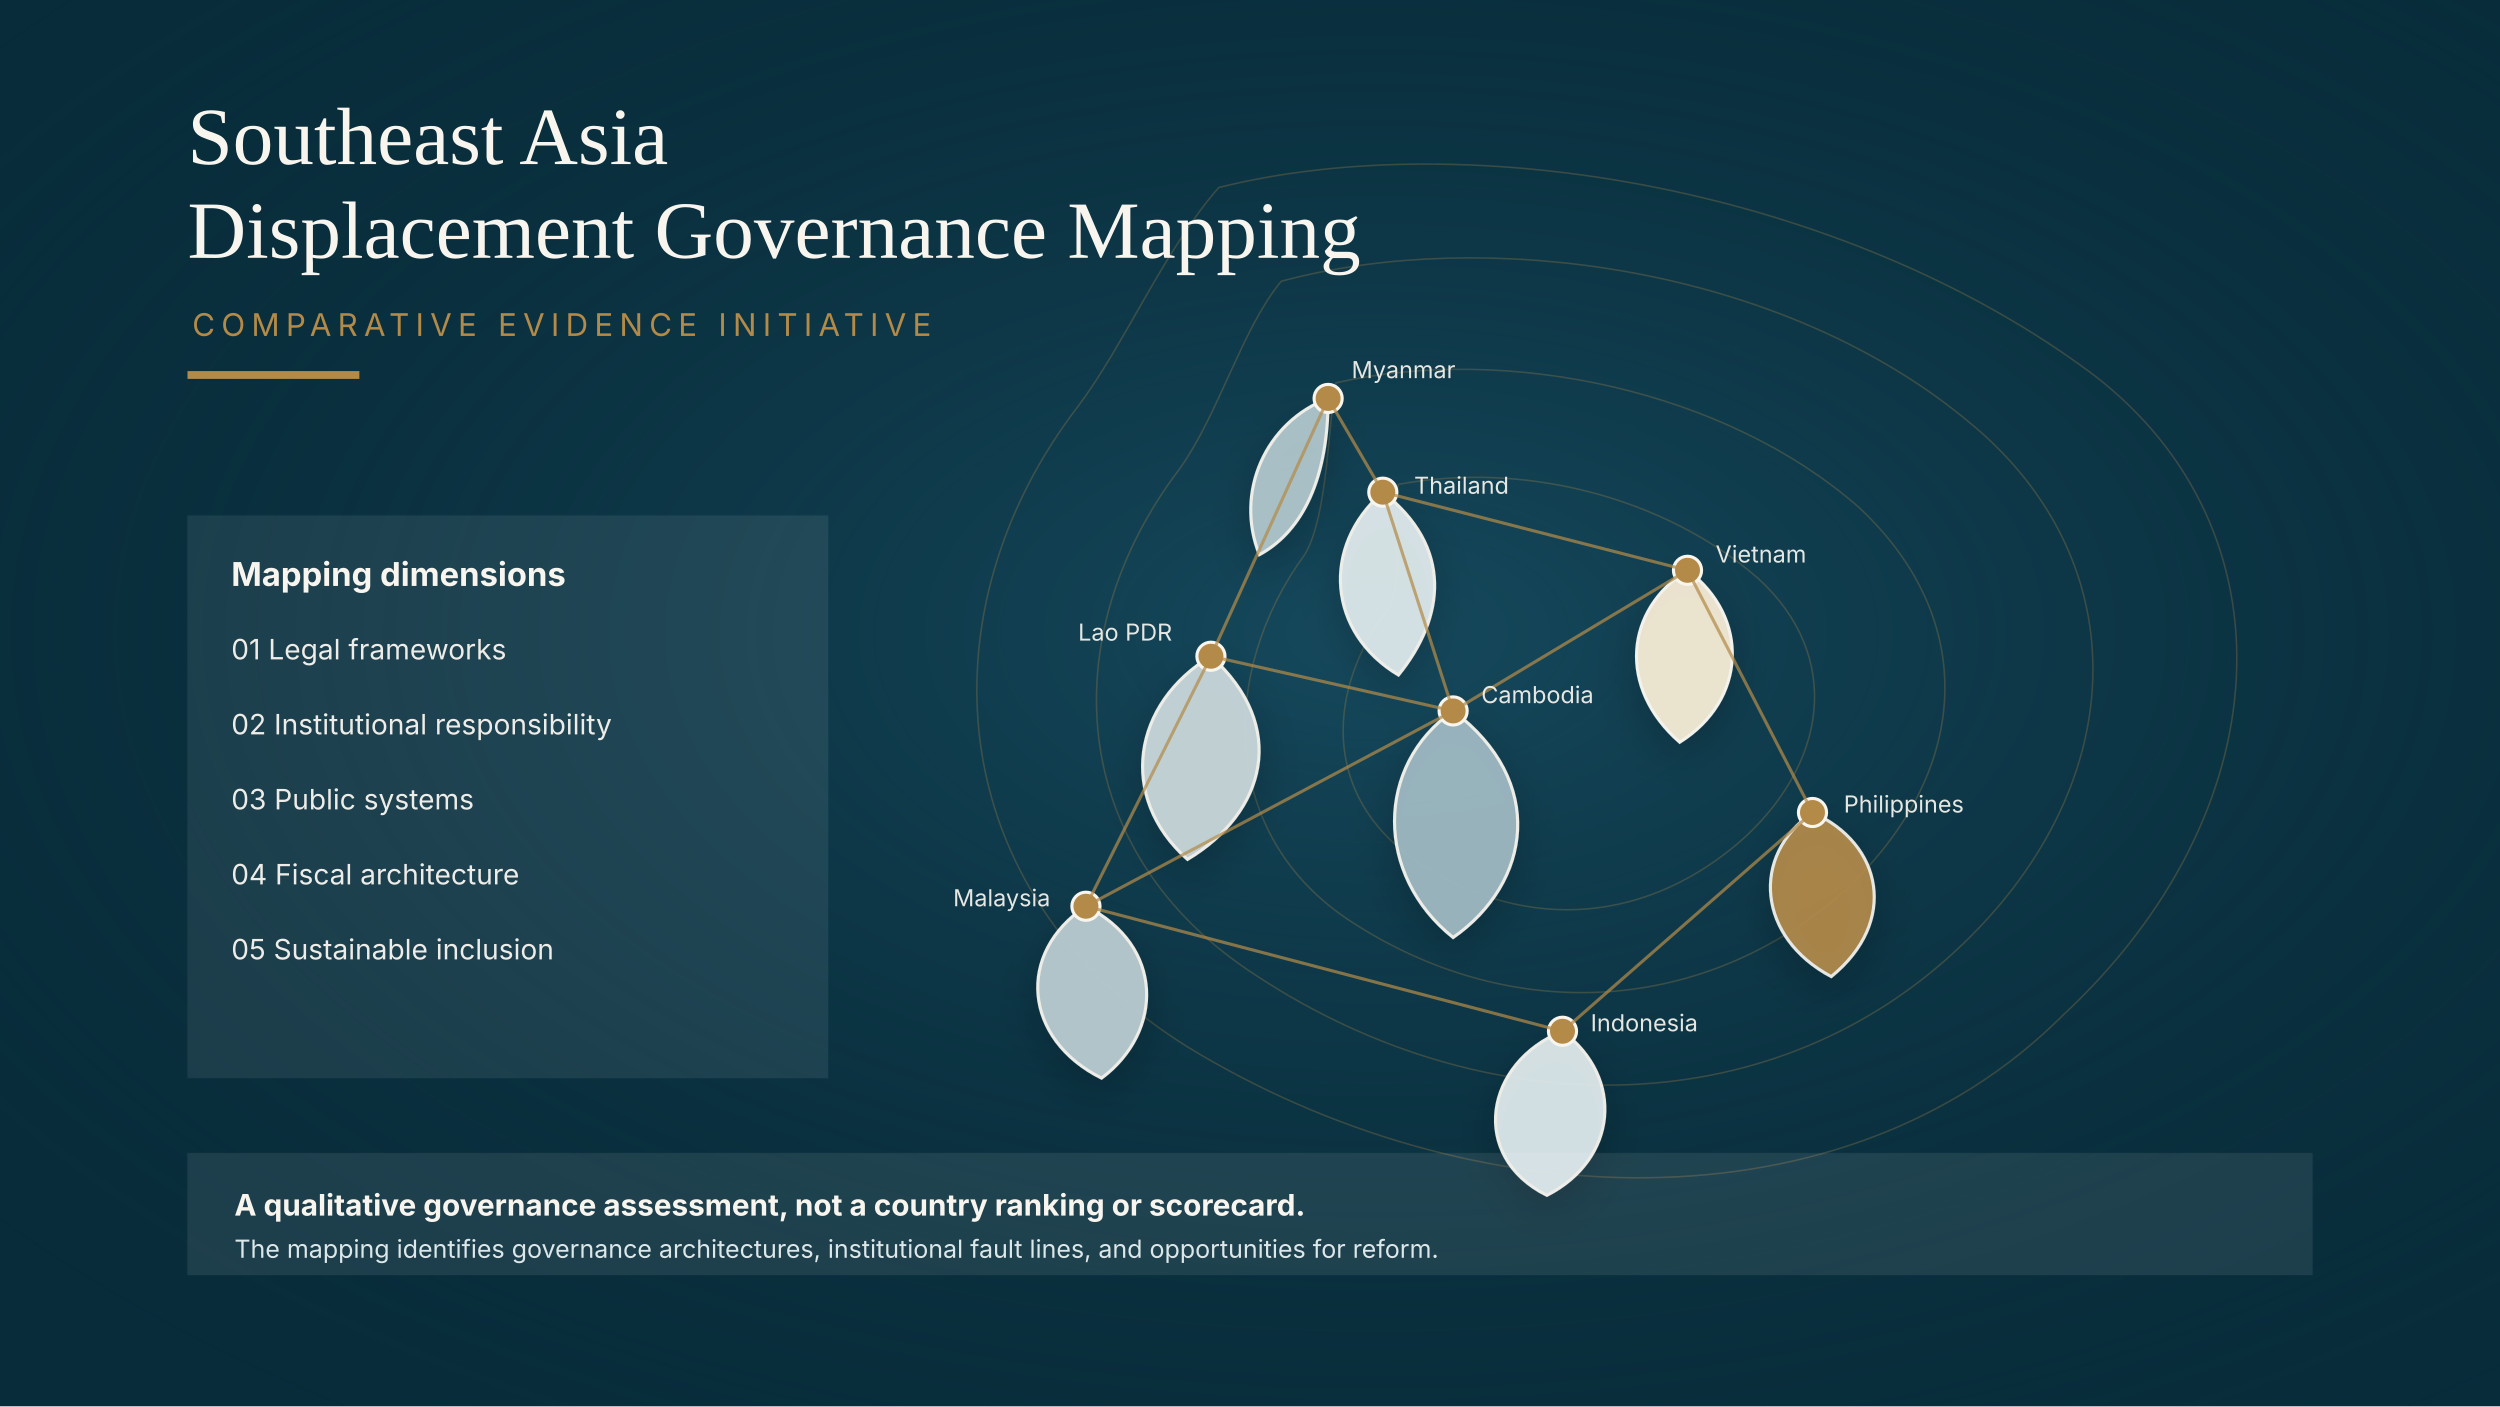
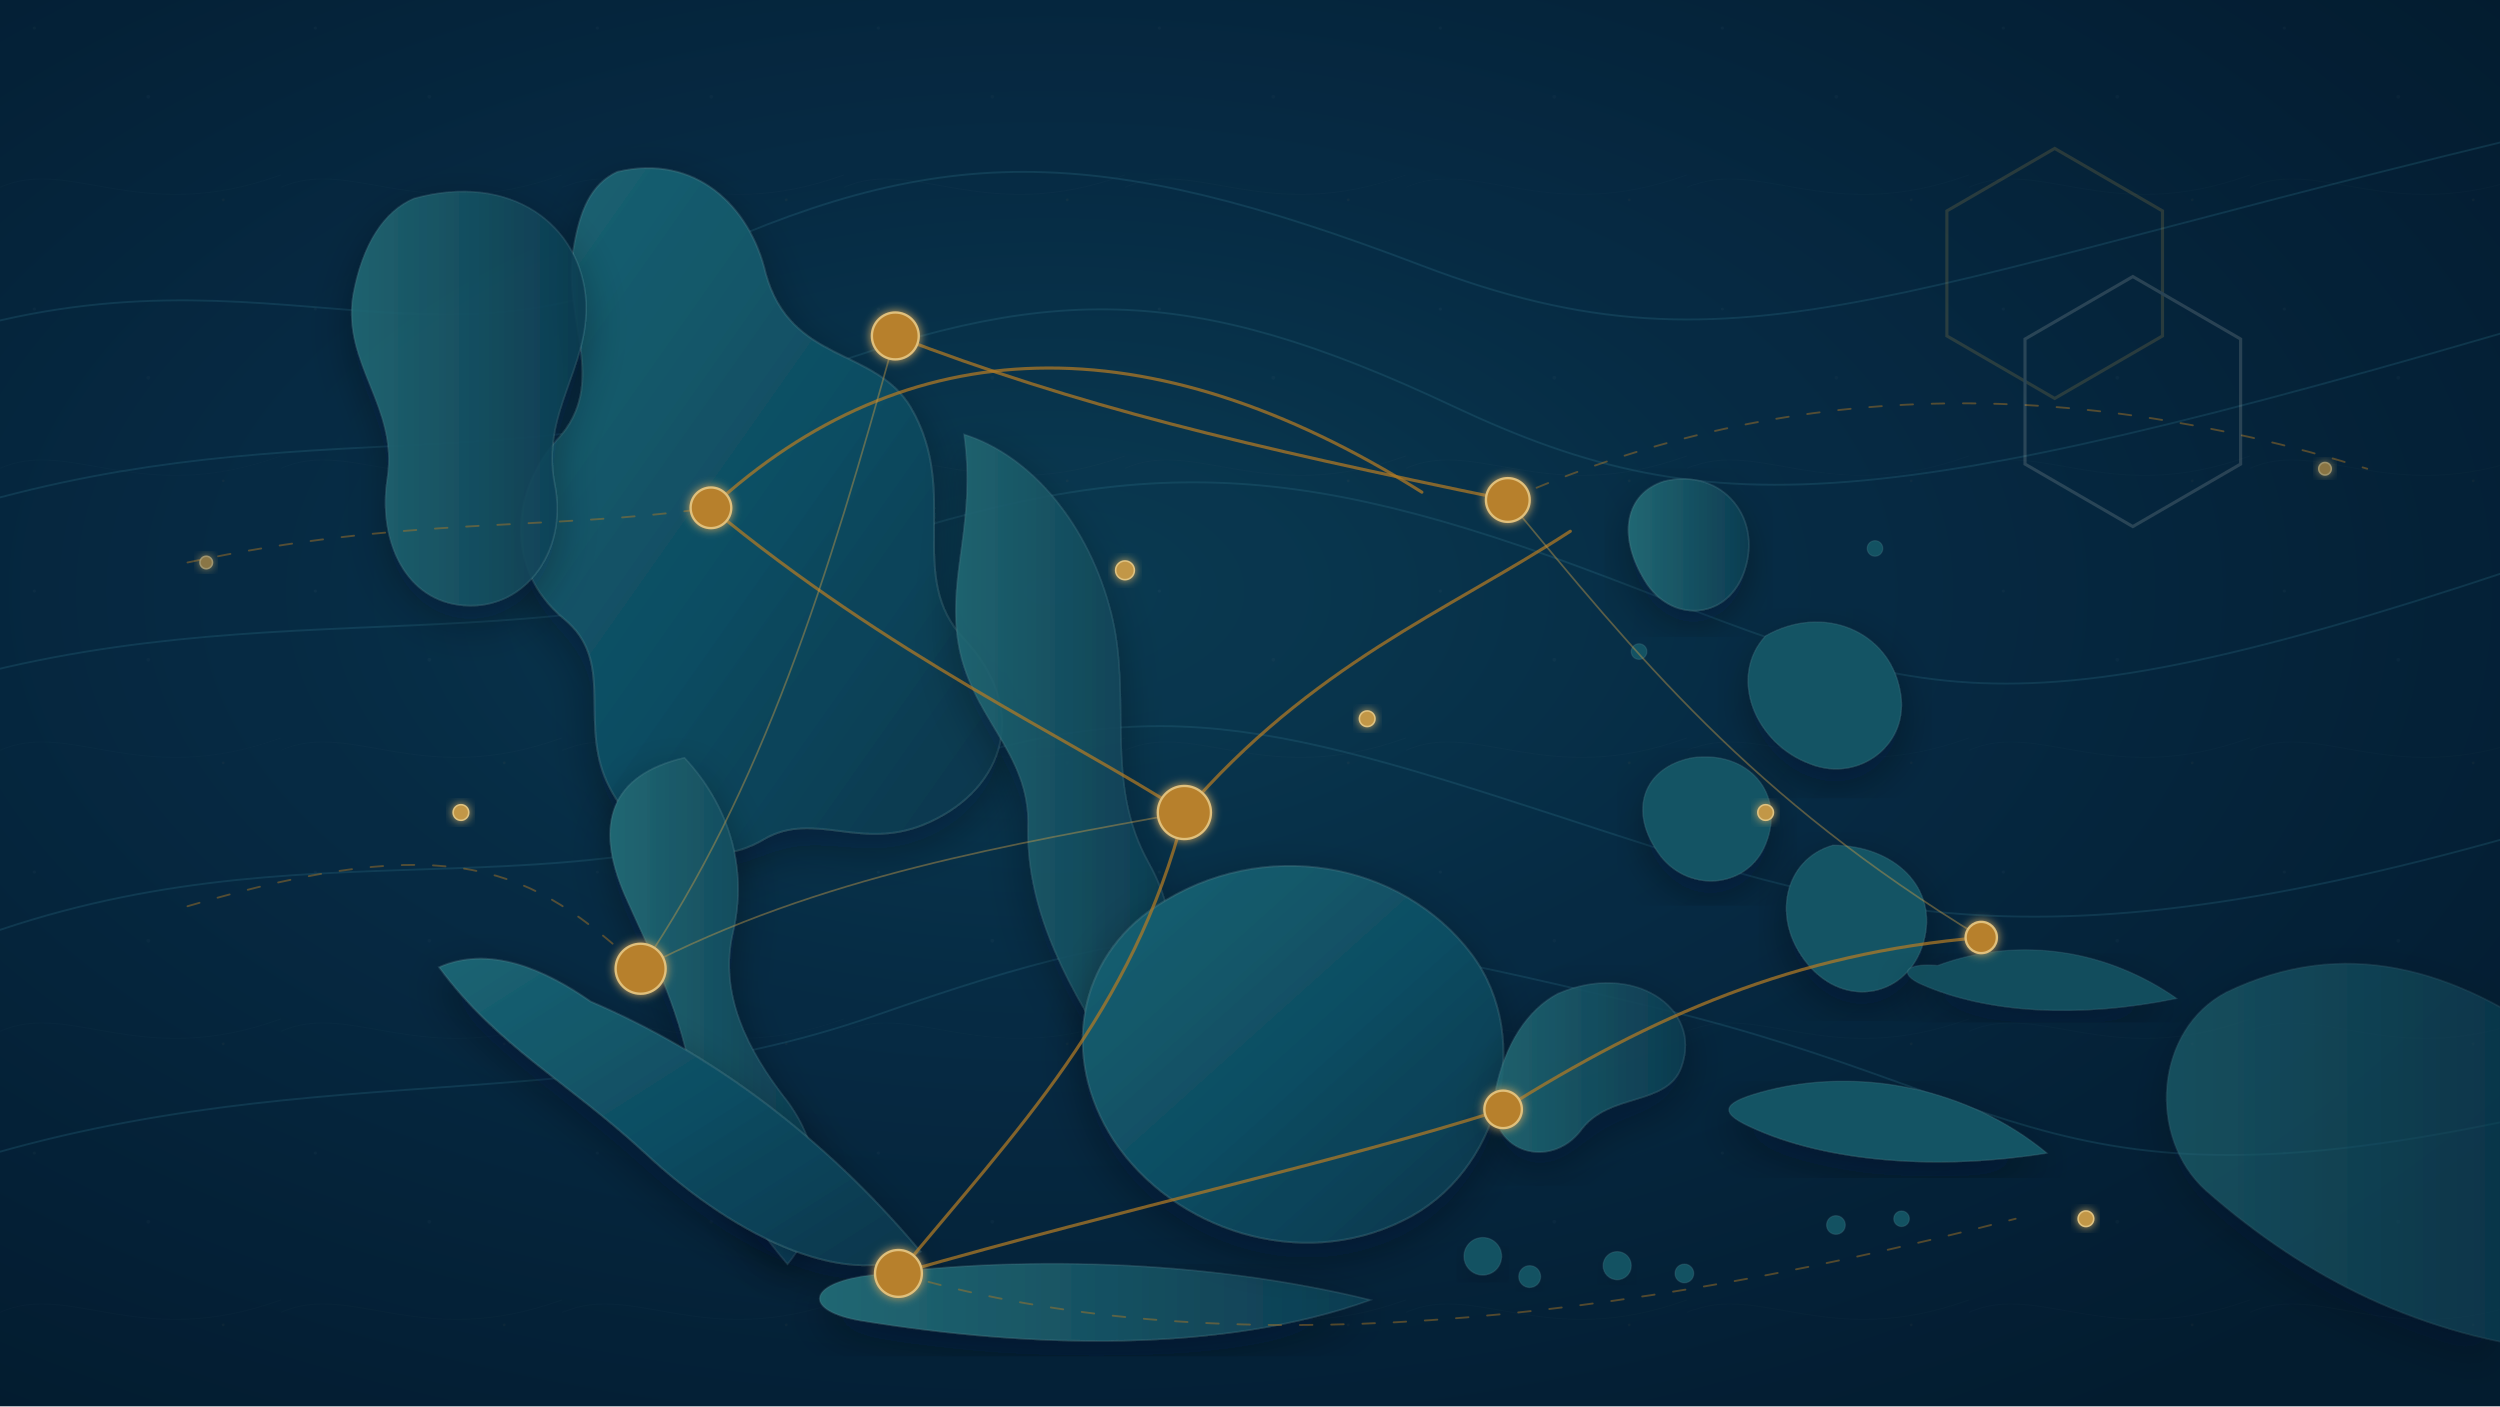
<svg xmlns="http://www.w3.org/2000/svg" viewBox="0 0 1600 900" role="img" aria-labelledby="title desc">
-   <rect width="1600" height="900" fill="#082C3A" />
  <defs>
-     <radialGradient id="glow" cx="55%" cy="45%" r="70%">
-       <stop offset="0%" stop-color="#1D5970" stop-opacity="0.65" />
-       <stop offset="100%" stop-color="#082C3A" stop-opacity="0" />
+     <radialGradient id="bg" cx="42%" cy="42%" r="72%">
+       <stop offset="0" stop-color="#0b3f57" />
+       <stop offset="0.48" stop-color="#062b45" />
+       <stop offset="1" stop-color="#031d31" />
    </radialGradient>
-     <filter id="soft" x="-20%" y="-20%" width="140%" height="140%">
-       <feDropShadow dx="0" dy="10" stdDeviation="14" flood-color="#000000" flood-opacity="0.22" />
+     <linearGradient id="land" x1="0" y1="0" x2="1" y2="1">
+       <stop offset="0" stop-color="#1d6b7a" />
+       <stop offset="0.52" stop-color="#0f5268" />
+       <stop offset="1" stop-color="#08384f" />
+     </linearGradient>
+     <linearGradient id="land2" x1="0" y1="0" x2="1" y2="0">
+       <stop offset="0" stop-color="#246f7a" />
+       <stop offset="1" stop-color="#0d4056" />
+     </linearGradient>
+     <filter id="softShadow" x="-20%" y="-20%" width="140%" height="140%">
+       <feDropShadow dx="0" dy="10" stdDeviation="14" flood-color="#01101b" flood-opacity="0.35" />
    </filter>
+     <filter id="glow" x="-40%" y="-40%" width="180%" height="180%">
+       <feGaussianBlur stdDeviation="3" result="blur" />
+       <feMerge>
+         <feMergeNode in="blur" />
+         <feMergeNode in="SourceGraphic" />
+       </feMerge>
+     </filter>
+     <pattern id="grain" width="180" height="180" patternUnits="userSpaceOnUse">
+       <circle cx="22" cy="18" r="1" fill="#ffffff" opacity="0.04" />
+       <circle cx="95" cy="62" r="1.2" fill="#ffffff" opacity="0.035" />
+       <circle cx="143" cy="128" r="0.9" fill="#d6b26b" opacity="0.06" />
+       <path d="M0 120 C45 100 90 145 180 112" stroke="#ffffff" stroke-width="0.5" opacity="0.025" fill="none" />
+     </pattern>
+     <style>
+       .land{fill:url(#land);stroke:#7ca4a9;stroke-width:1.2;stroke-opacity:.22;filter:url(#softShadow)}
+       .land-alt{fill:url(#land2);stroke:#8ab2b7;stroke-width:1;stroke-opacity:.18;filter:url(#softShadow)}
+       .island{fill:#155a6a;stroke:#8ab2b7;stroke-width:.8;stroke-opacity:.18;filter:url(#softShadow)}
+       .flow{fill:none;stroke:#c38424;stroke-width:2;stroke-opacity:.72;stroke-linecap:round}
+       .flow-thin{fill:none;stroke:#d4a64d;stroke-width:1.1;stroke-opacity:.45;stroke-linecap:round}
+       .flow-dash{fill:none;stroke:#c38424;stroke-width:1.2;stroke-opacity:.45;stroke-linecap:round;stroke-dasharray:8 12}
+       .contour{fill:none;stroke:#348198;stroke-width:1.2;stroke-opacity:.28;stroke-linecap:round}
+       .node{fill:#c78a2d;stroke:#f3cf84;stroke-width:1.5;filter:url(#glow)}
+       .node-small{fill:#d3a34c;stroke:#f2d28a;stroke-width:1;filter:url(#glow)}
+     </style>
  </defs>
-   <rect width="1600" height="900" fill="url(#glow)" />
-   <g opacity="0.28" stroke="#B38A48" stroke-width="1" fill="none">
-     <path d="M780 120 C940 80 1180 120 1340 240 C1470 340 1460 520 1320 650 C1180 790 940 780 760 670 C600 570 590 390 690 260 C720 220 745 160 780 120Z" />
-     <path d="M820 180 C950 145 1140 170 1260 270 C1370 360 1365 505 1250 610 C1130 720 950 720 805 625 C680 545 675 405 755 300 C780 265 795 210 820 180Z" />
-     <path d="M855 245 C965 220 1105 250 1190 325 C1270 400 1260 500 1175 575 C1085 650 965 655 865 590 C780 535 780 430 835 355 C850 330 850 270 855 245Z" />
-     <path d="M895 310 C975 295 1065 318 1125 370 C1180 420 1170 490 1112 540 C1048 594 970 595 905 550 C845 508 850 440 888 390 C900 372 890 330 895 310Z" />
+   <rect width="1600" height="900" fill="url(#bg)" />
+   <rect width="1600" height="900" fill="url(#grain)" opacity=".75" />
+   <g opacity=".9">
+     <path class="contour" d="M-80 230 C150 140 260 250 430 170 S700 90 910 170 1210 180 1690 70" />
+     <path class="contour" d="M-40 330 C180 260 330 310 500 245 S760 180 930 260 1210 330 1680 190" />
+     <path class="contour" d="M-90 455 C140 370 320 430 520 360 S820 290 1030 370 1280 480 1680 340" />
+     <path class="contour" d="M-40 610 C180 520 340 590 530 515 S790 455 990 520 1300 630 1660 520" />
+     <path class="contour" d="M-70 760 C170 670 360 720 560 650 S810 585 1060 645 1320 790 1680 700" />
  </g>
-   <text x="120" y="105" font-family="Georgia, 'Times New Roman', serif" font-size="52" fill="#F8F5EF">Southeast Asia</text>
-   <text x="120" y="165" font-family="Georgia, 'Times New Roman', serif" font-size="52" fill="#F8F5EF">Displacement Governance Mapping</text>
-   <text x="123" y="215" font-family="Inter, Arial, sans-serif" font-size="20" letter-spacing="4" fill="#B38A48">COMPARATIVE EVIDENCE INITIATIVE</text>
-   <line x1="120" y1="240" x2="230" y2="240" stroke="#B38A48" stroke-width="5" />
-   <g filter="url(#soft)" stroke="#F8F5EF" stroke-width="2">
-     <path d="M850 255 C810 270 790 315 806 355 C830 342 850 312 850 255Z" fill="#AFC5CB" opacity="0.95" />
-     <path d="M885 315 C845 350 850 405 895 432 C925 395 930 350 885 315Z" fill="#DCE7E9" opacity="0.95" />
-     <path d="M775 420 C725 450 715 510 760 550 C810 520 825 465 775 420Z" fill="#C7D5D8" opacity="0.95" />
-     <path d="M930 455 C880 490 880 560 930 600 C980 565 990 500 930 455Z" fill="#9DB8C0" opacity="0.95" />
-     <path d="M1080 365 C1040 390 1035 440 1075 475 C1118 448 1120 395 1080 365Z" fill="#EFE5D0" opacity="0.98" />
-     <path d="M1160 520 C1120 548 1125 600 1172 625 C1215 590 1205 540 1160 520Z" fill="#B38A48" opacity="0.92" />
-     <path d="M1000 660 C950 680 940 740 990 765 C1035 742 1040 690 1000 660Z" fill="#DCE7E9" opacity="0.95" />
-     <path d="M695 580 C650 610 655 665 705 690 C745 660 745 605 695 580Z" fill="#B8CBD0" opacity="0.95" />
+   <g transform="translate(35 15)">
+     <path class="land" d="M360 95 C410 83 445 117 455 160 C471 218 525 207 548 246 C580 301 544 354 582 394 C624 439 608 489 560 511 C517 531 487 503 454 522 C416 545 369 524 352 482 C337 444 358 407 326 381 C286 348 294 296 322 266 C355 230 325 190 332 145 C336 120 343 103 360 95 Z" />
+     <path class="land-alt" d="M403 470 C431 500 444 540 434 582 C425 621 443 657 469 690 C494 724 493 765 469 794 C439 759 415 716 407 671 C399 628 381 594 365 558 C345 512 356 481 403 470 Z" />
+     <path class="land-alt" d="M230 112 C292 95 337 129 340 178 C342 221 311 249 320 295 C329 339 299 378 258 372 C223 367 207 329 213 291 C220 245 184 218 191 174 C197 141 211 120 230 112 Z" opacity=".92" />
+     <path class="land-alt" d="M582 263 C626 277 662 322 676 377 C690 432 671 485 700 537 C726 583 718 636 681 666 C651 621 622 570 623 515 C625 466 585 444 578 394 C572 352 590 318 582 263 Z" opacity=".9" />
+     <path class="land" d="M343 626 C420 659 492 712 554 786 C511 811 439 780 378 723 C327 676 284 655 246 604 C278 590 313 605 343 626 Z" />
+     <path class="land-alt" d="M516 802 C615 788 736 791 842 817 C747 851 625 848 515 830 C481 824 481 808 516 802 Z" />
+     <path class="land" d="M705 565 C773 520 862 536 907 596 C947 650 925 736 863 766 C797 799 716 772 678 715 C643 661 655 598 705 565 Z" />
+     <path class="land-alt" d="M1030 293 C1068 284 1095 318 1080 354 C1068 382 1034 383 1018 357 C1000 328 1005 301 1030 293 Z" />
+     <path class="island" d="M1095 392 C1132 371 1174 389 1181 427 C1188 461 1155 486 1124 474 C1088 461 1071 418 1095 392 Z" />
+     <path class="island" d="M1048 470 C1084 465 1108 493 1095 525 C1084 553 1047 557 1028 533 C1006 504 1017 476 1048 470 Z" />
+     <path class="island" d="M1138 526 C1177 526 1206 553 1196 588 C1186 623 1146 631 1122 602 C1098 573 1107 535 1138 526 Z" />
+     <path class="land-alt" d="M962 621 C1010 600 1055 630 1041 668 C1032 693 995 684 977 708 C957 735 915 722 922 684 C928 653 943 631 962 621 Z" opacity=".9" />
+     <path class="island" d="M1096 683 C1155 668 1224 681 1275 723 C1206 734 1134 729 1085 706 C1063 696 1069 690 1096 683 Z" />
+     <path class="island" d="M1205 603 C1259 583 1315 594 1358 624 C1294 637 1236 633 1195 615 C1179 608 1185 601 1205 603 Z" opacity=".85" />
+     <path class="land-alt" d="M1390 620 C1465 584 1535 604 1605 655 L1605 850 C1515 840 1442 804 1377 747 C1339 713 1344 644 1390 620 Z" opacity=".65" />
+     <g opacity=".95">
+       <circle class="island" cx="914" cy="789" r="12" />
+       <circle class="island" cx="944" cy="802" r="7" />
+       <circle class="island" cx="1000" cy="795" r="9" />
+       <circle class="island" cx="1043" cy="800" r="6" />
+       <circle class="island" cx="1140" cy="769" r="6" />
+       <circle class="island" cx="1182" cy="765" r="5" />
+       <circle class="island" cx="1014" cy="402" r="5" />
+       <circle class="island" cx="1165" cy="336" r="5" />
+     </g>
  </g>
  <g>
-     <g fill="#B38A48" stroke="#F8F5EF" stroke-width="2">
-       <circle cx="850" cy="255" r="9" />
-       <circle cx="885" cy="315" r="9" />
-       <circle cx="775" cy="420" r="9" />
-       <circle cx="930" cy="455" r="9" />
-       <circle cx="1080" cy="365" r="9" />
-       <circle cx="1160" cy="520" r="9" />
-       <circle cx="1000" cy="660" r="9" />
-       <circle cx="695" cy="580" r="9" />
-     </g>
-     <g stroke="#B38A48" stroke-width="2" fill="none" opacity="0.72">
-       <path d="M850 255 L885 315 L930 455 L1080 365 L1160 520 L1000 660 L695 580 L775 420 L850 255" />
-       <path d="M775 420 L930 455 L695 580" />
-       <path d="M885 315 L1080 365" />
-     </g>
+     <path class="flow" d="M455 325 C580 210 735 205 910 315" />
+     <path class="flow" d="M455 325 C570 420 680 470 758 520" />
+     <path class="flow" d="M573 215 C690 260 795 285 965 320" />
+     <path class="flow" d="M758 520 C840 425 925 392 1005 340" />
+     <path class="flow" d="M758 520 C725 648 650 724 575 815" />
+     <path class="flow" d="M575 815 C725 772 855 744 962 710" />
+     <path class="flow" d="M962 710 C1058 650 1148 610 1268 600" />
+     <path class="flow-thin" d="M410 620 C525 560 650 540 758 520" />
+     <path class="flow-thin" d="M573 215 C530 370 488 505 410 620" />
+     <path class="flow-thin" d="M965 320 C1048 420 1120 510 1268 600" />
+     <path class="flow-dash" d="M120 360 C260 330 350 340 455 325" />
+     <path class="flow-dash" d="M120 580 C290 530 340 555 410 620" />
+     <path class="flow-dash" d="M965 320 C1135 245 1315 238 1515 300" />
+     <path class="flow-dash" d="M575 815 C760 870 1000 855 1290 780" />
  </g>
-   <g transform="translate(120 330)" font-family="Inter, Arial, sans-serif">
-     <rect x="0" y="0" width="410" height="360" fill="#FFFFFF" opacity="0.08" stroke="#FFFFFF" stroke-opacity="0.18" />
-     <text x="28" y="45" font-size="21" font-weight="700" fill="#F8F5EF">Mapping dimensions</text>
-     <g font-size="18" fill="#F8F5EF" opacity="0.95">
-       <text x="28" y="92">01 Legal frameworks</text>
-       <text x="28" y="140">02 Institutional responsibility</text>
-       <text x="28" y="188">03 Public systems</text>
-       <text x="28" y="236">04 Fiscal architecture</text>
-       <text x="28" y="284">05 Sustainable inclusion</text>
-     </g>
+   <g>
+     <circle class="node" cx="455" cy="325" r="13" />
+     <circle class="node" cx="573" cy="215" r="15" />
+     <circle class="node" cx="410" cy="620" r="16" />
+     <circle class="node" cx="758" cy="520" r="17" />
+     <circle class="node" cx="965" cy="320" r="14" />
+     <circle class="node" cx="575" cy="815" r="15" />
+     <circle class="node" cx="962" cy="710" r="12" />
+     <circle class="node" cx="1268" cy="600" r="10" />
+     <circle class="node-small" cx="720" cy="365" r="6" />
+     <circle class="node-small" cx="875" cy="460" r="5" />
+     <circle class="node-small" cx="1130" cy="520" r="5" />
+     <circle class="node-small" cx="295" cy="520" r="5" />
+     <circle class="node-small" cx="1335" cy="780" r="5" />
+     <circle class="node-small" cx="132" cy="360" r="4" opacity=".7" />
+     <circle class="node-small" cx="1488" cy="300" r="4" opacity=".7" />
  </g>
-   <g font-family="Inter, Arial, sans-serif" font-size="15" fill="#F8F5EF" opacity="0.92">
-     <text x="865" y="242">Myanmar</text>
-     <text x="905" y="316">Thailand</text>
-     <text x="690" y="410">Lao PDR</text>
-     <text x="948" y="450">Cambodia</text>
-     <text x="1098" y="360">Vietnam</text>
-     <text x="1180" y="520">Philippines</text>
-     <text x="1018" y="660">Indonesia</text>
-     <text x="610" y="580">Malaysia</text>
+   <g opacity=".18" transform="translate(1235 95)">
+     <path d="M80 0 L149 40 L149 120 L80 160 L11 120 L11 40 Z" fill="none" stroke="#e5b04a" stroke-width="2" />
+     <path d="M130 82 L199 122 L199 202 L130 242 L61 202 L61 122 Z" fill="none" stroke="#e5e1d6" stroke-width="2" />
  </g>
-   <g transform="translate(120 780)">
-     <rect x="0" y="-42" width="1360" height="78" fill="#F8F5EF" opacity="0.09" stroke="#F8F5EF" stroke-opacity="0.22" />
-     <text x="30" y="-2" font-family="Inter, Arial, sans-serif" font-size="19" font-weight="700" fill="#F8F5EF">A qualitative governance assessment, not a country ranking or scorecard.</text>
-     <text x="30" y="25" font-family="Inter, Arial, sans-serif" font-size="16" fill="#DCE7E9">The mapping identifies governance architectures, institutional fault lines, and opportunities for reform.</text>
-   </g>
+   <rect width="1600" height="900" fill="#00131f" opacity=".08" />
</svg>
